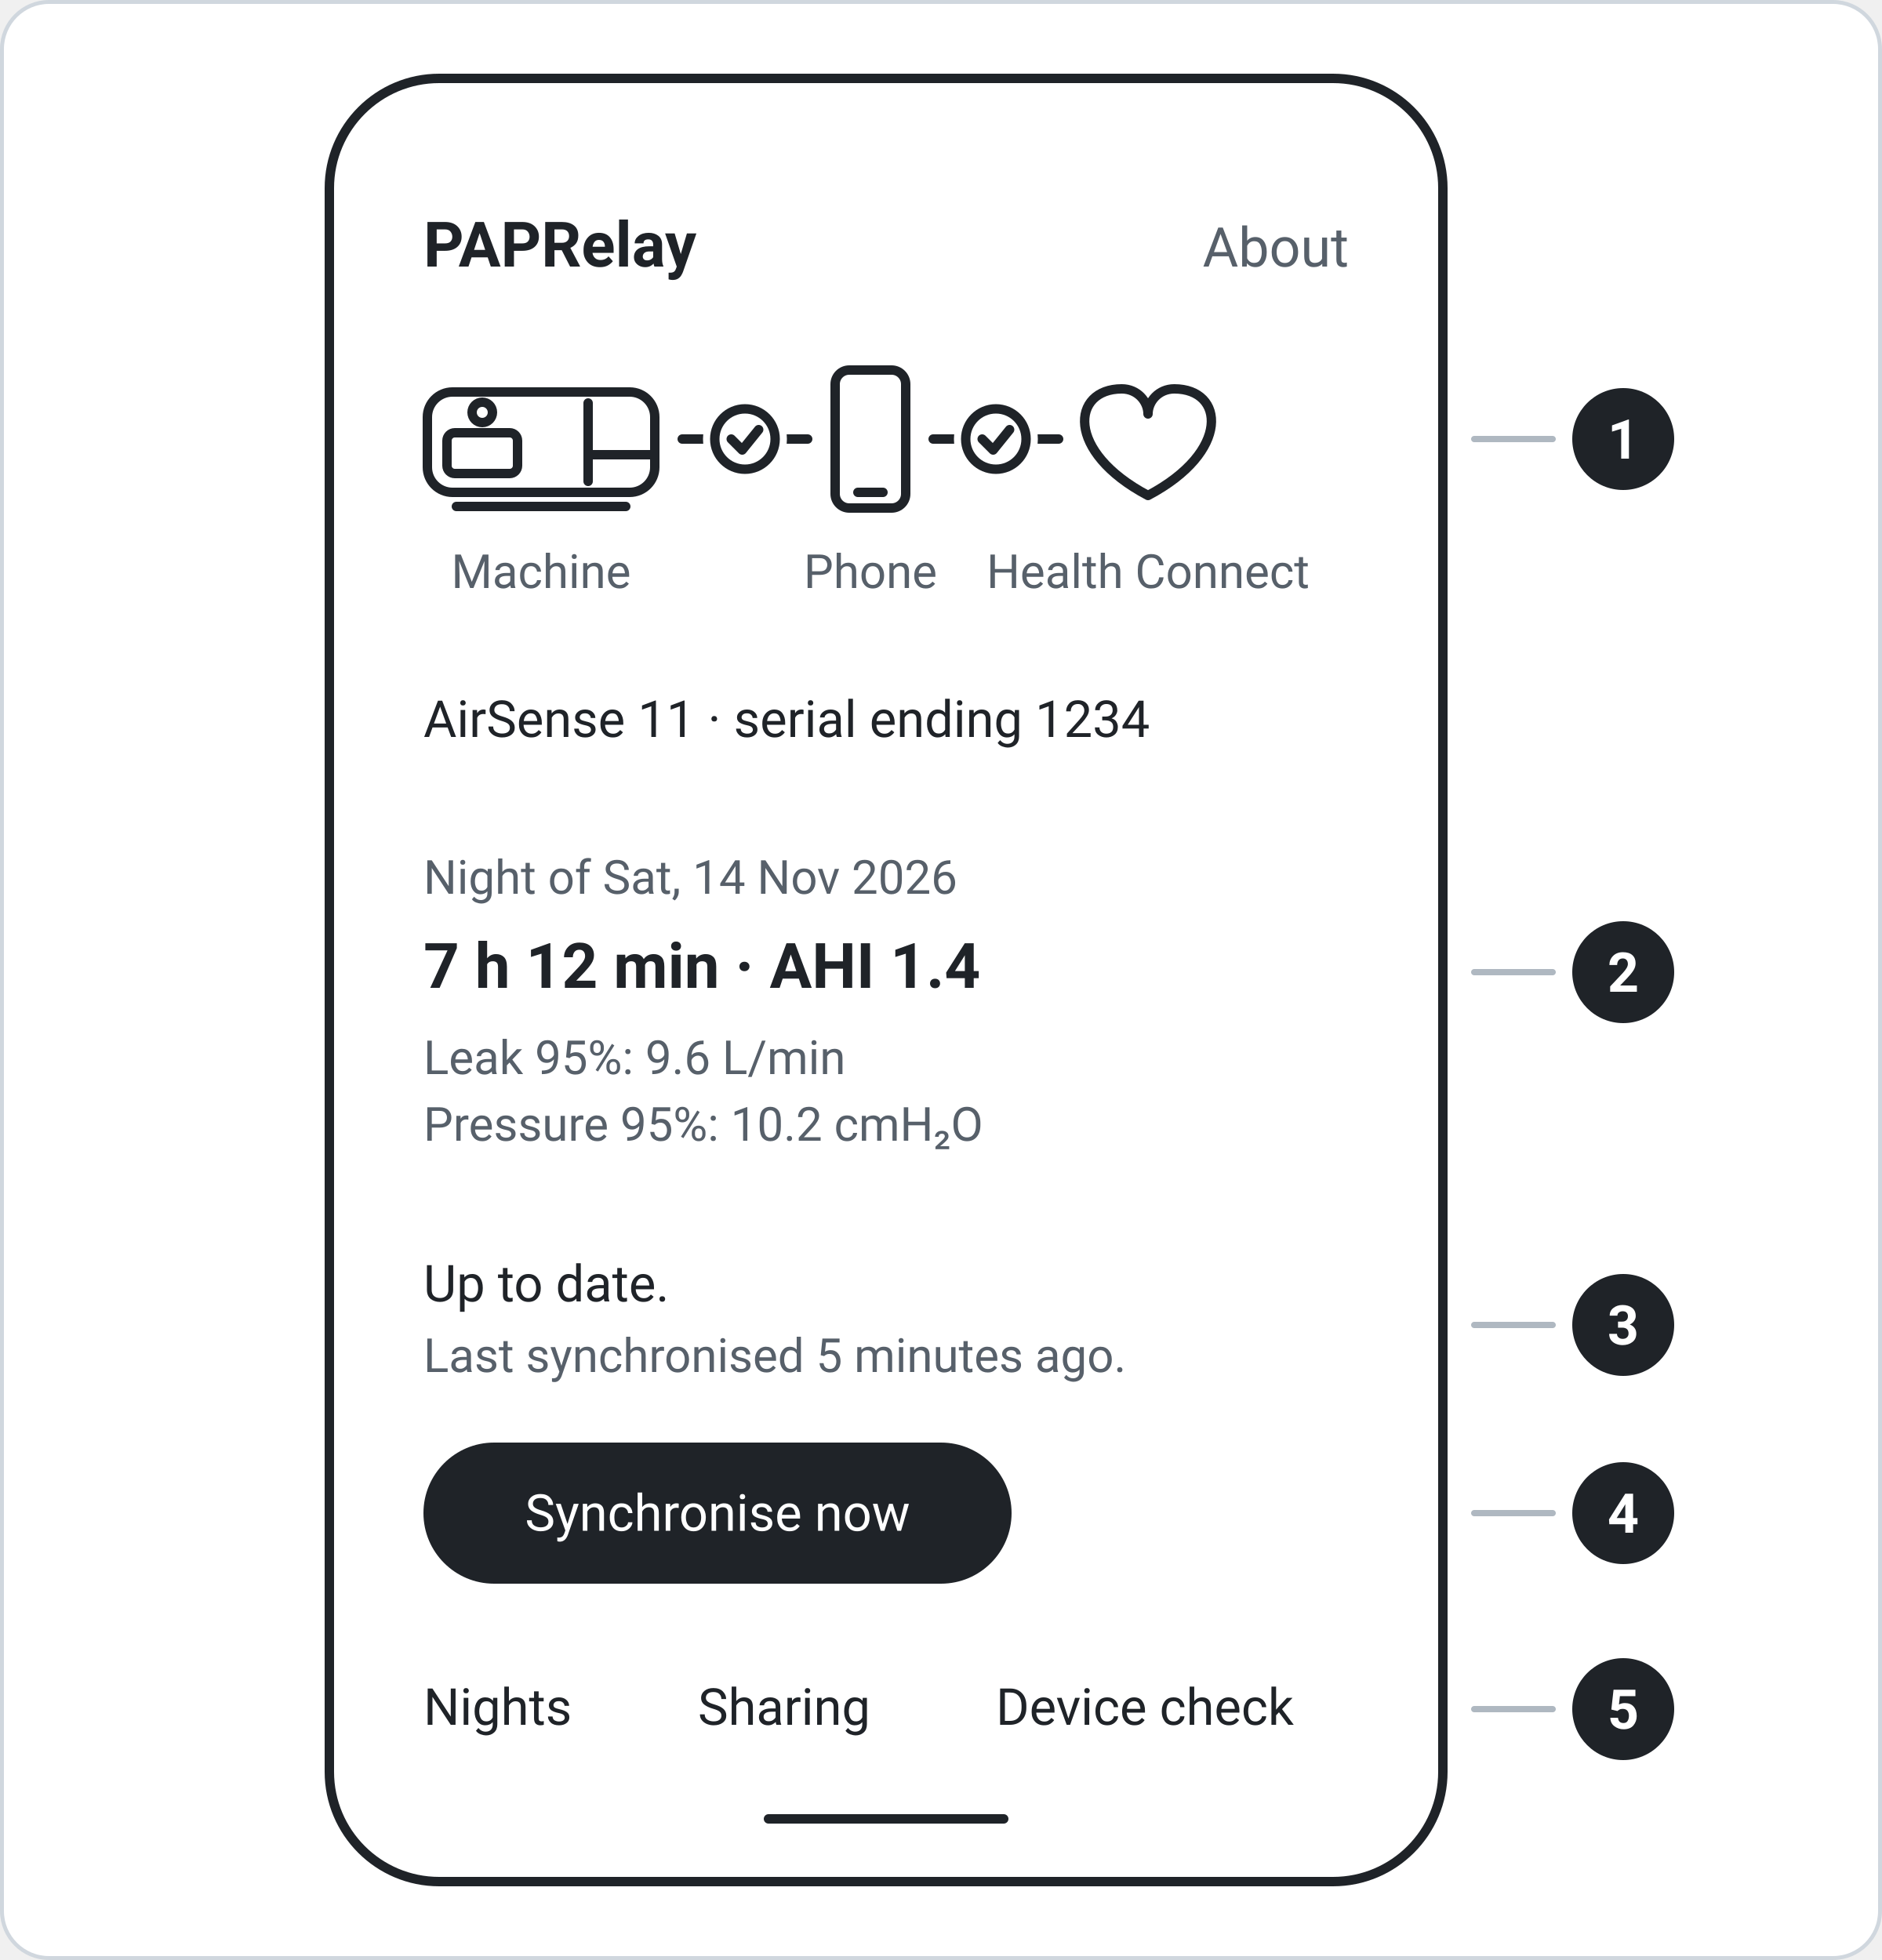
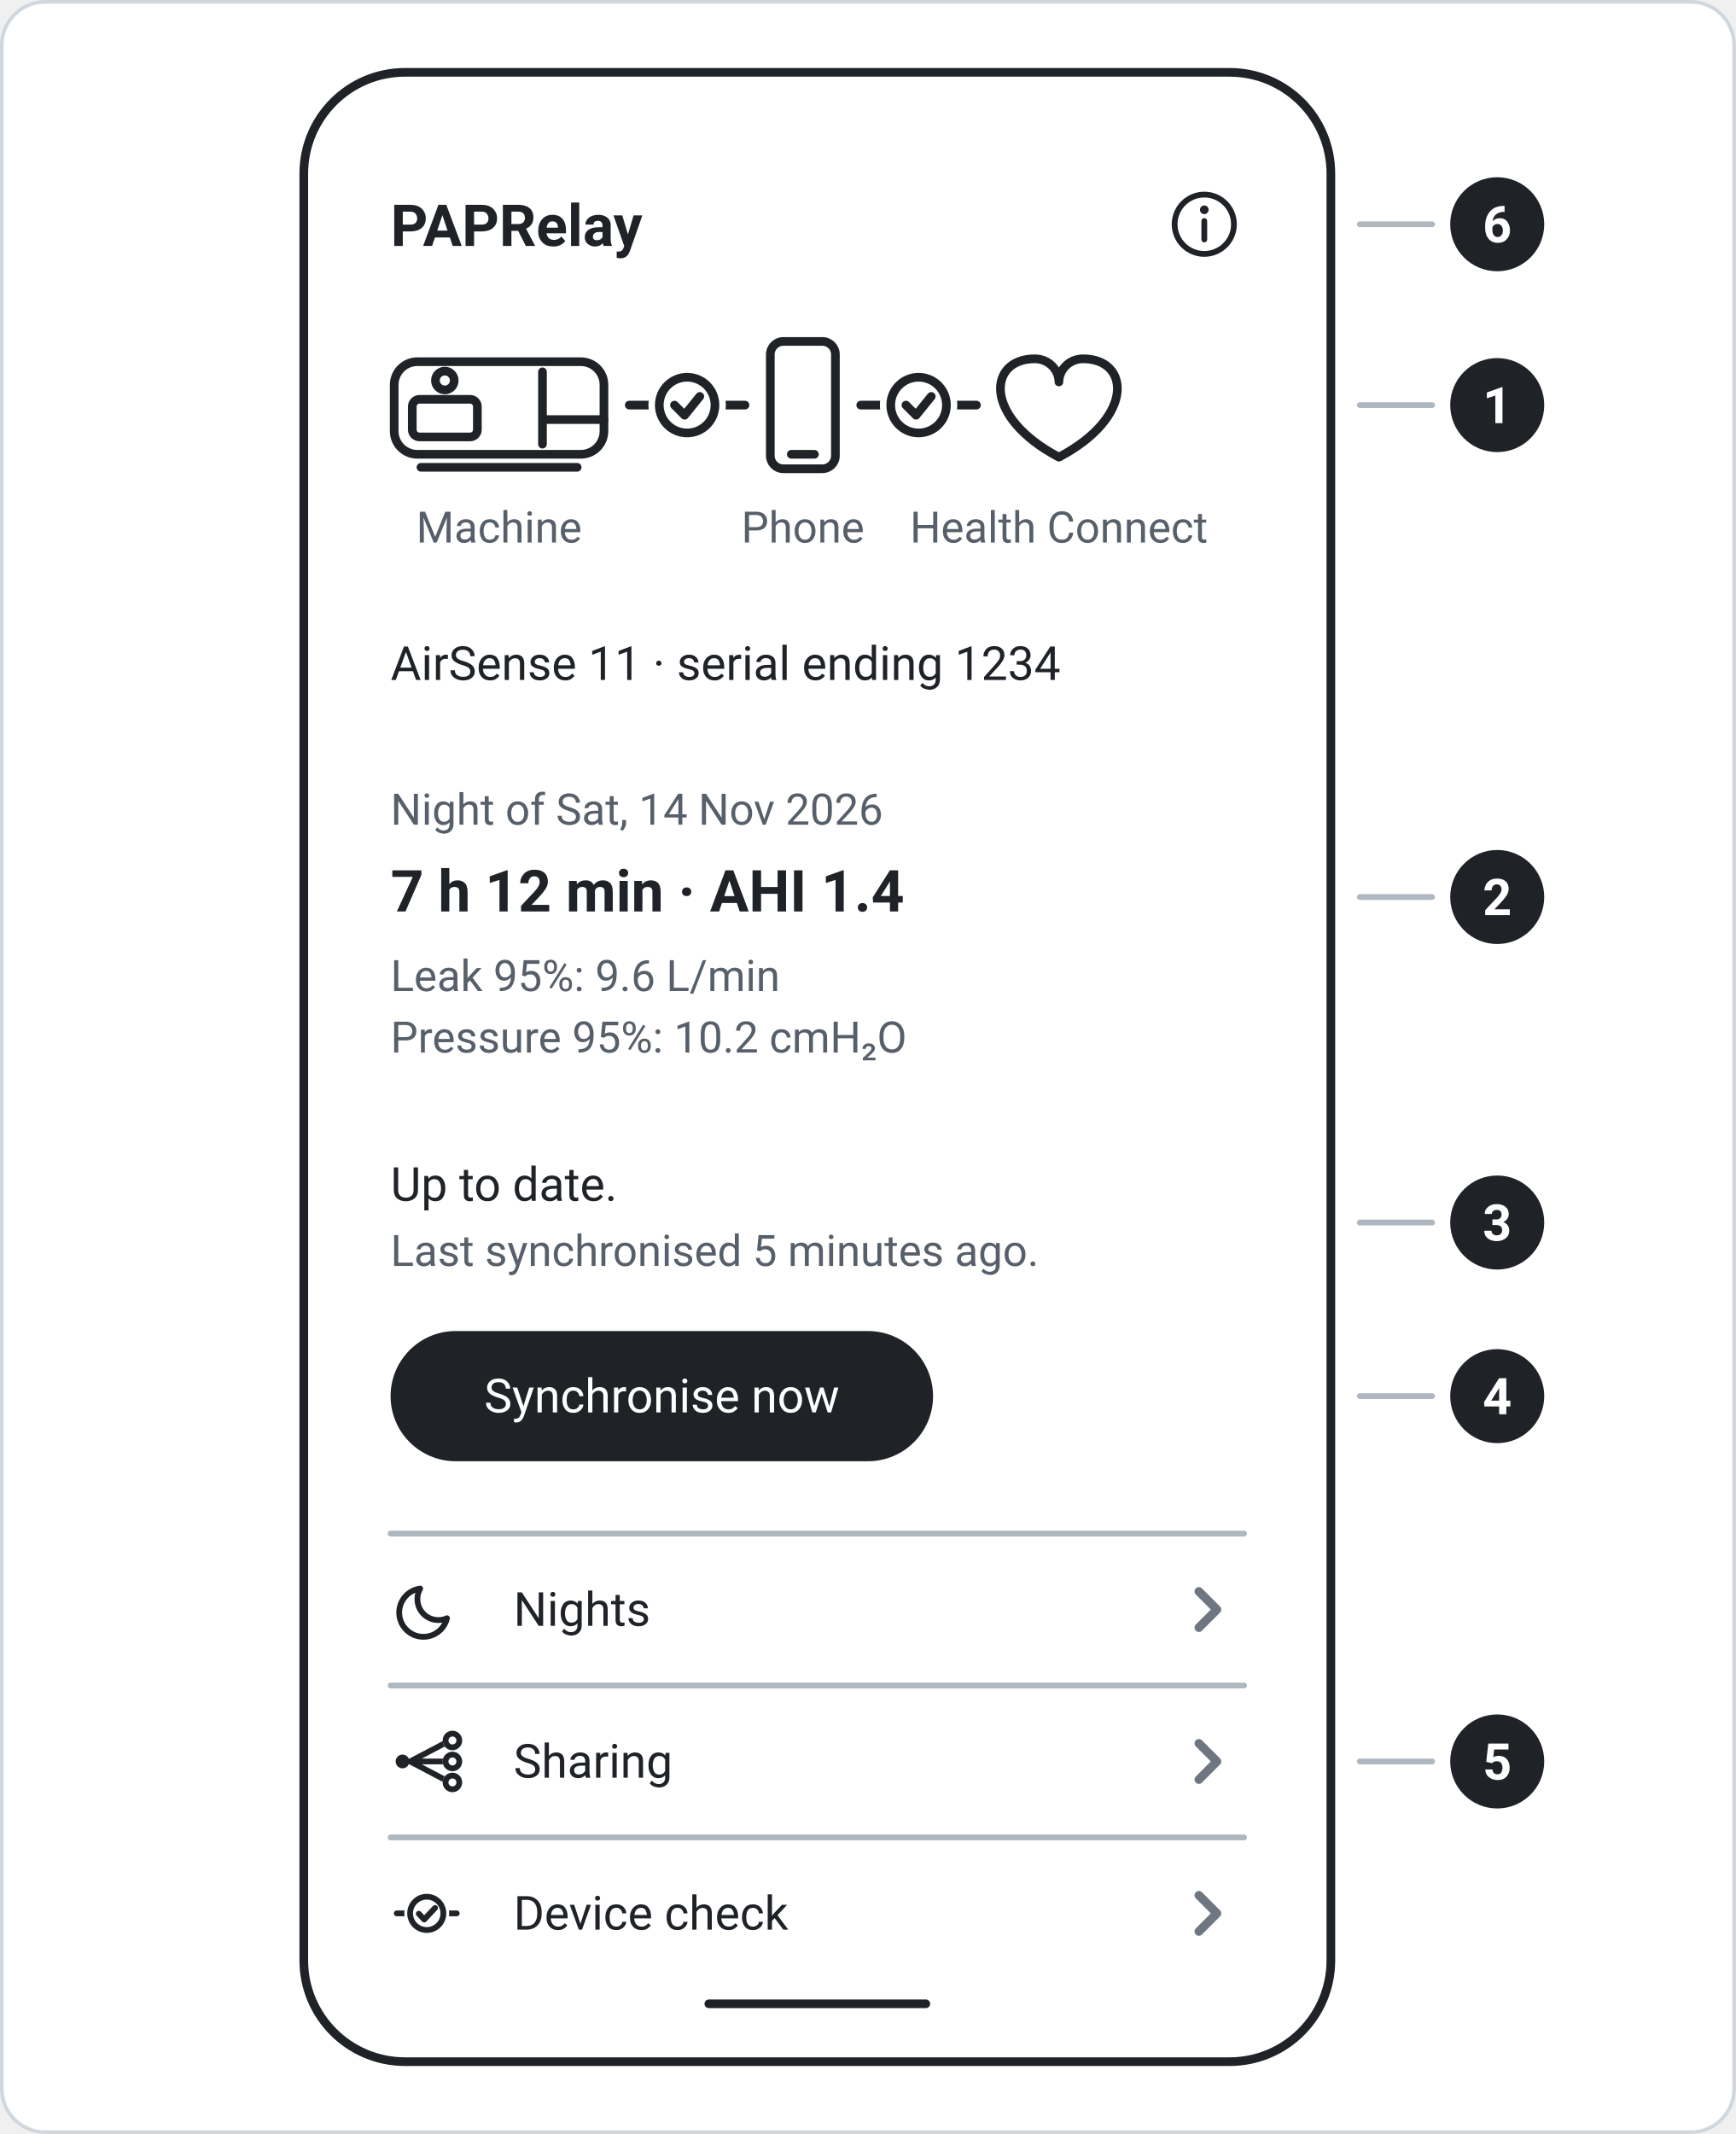
- <svg xmlns="http://www.w3.org/2000/svg" viewBox="0 0 480 500" width="480" height="500" role="img" aria-label="The home screen of PAPRelay, with five numbered parts: 1 the picture, 2 last night, 3 the status, 4 the Synchronise now button, 5 the other pages.">
+ <svg xmlns="http://www.w3.org/2000/svg" viewBox="0 0 480 590" width="480" height="590" role="img" aria-label="The home screen of PAPRelay, with six numbered parts: 1 the picture, 2 last night, 3 the status, 4 the Synchronise now button, 5 the rows for Nights, Sharing and Device check, 6 the i for About.">
  <style>
  .paper { fill: #ffffff; stroke: #d0d7de; stroke-width: 1; }
  .ink { fill: none; stroke: #1f2328; stroke-width: 2.4; stroke-linecap: round; stroke-linejoin: round; }
  .thin { fill: none; stroke: #1f2328; stroke-width: 1.6; stroke-linecap: round; stroke-linejoin: round; }
  .line { fill: none; stroke: #6e7781; stroke-width: 2.4; stroke-linecap: round; stroke-linejoin: round; }
  .faint { fill: none; stroke: #afb8c1; stroke-width: 1.6; stroke-linecap: round; stroke-linejoin: round; }
  .dash { stroke-dasharray: 7 7; }
  .solid { fill: #1f2328; stroke: none; }
  .hole { fill: #ffffff; stroke: none; }
  .bad { fill: #cf222e; stroke: none; }
  .badline { fill: none; stroke: #cf222e; stroke-width: 2.4; stroke-linecap: round; }
  .onbad { fill: none; stroke: #ffffff; stroke-width: 2.4; stroke-linecap: round; }
  text { font-family: -apple-system, "Segoe UI", Roboto, Helvetica, Arial, sans-serif; fill: #1f2328; }
  .t { font-size: 16px; }
  .b { font-size: 16px; font-weight: 600; }
  .s { font-size: 14px; fill: #57606a; }
  .c { font-size: 13px; }
  .x { font-size: 12px; fill: #57606a; }
  .num { font-size: 14px; font-weight: 700; fill: #ffffff; }
  .on { fill: #ffffff; }
  @media (prefers-color-scheme: dark) {
    .paper { fill: #0d1117; stroke: #30363d; }
    .ink, .thin { stroke: #e6edf3; }
    .line { stroke: #8b949e; }
    .faint { stroke: #484f58; }
    .solid { fill: #e6edf3; }
    .hole { fill: #0d1117; }
    .bad { fill: #f85149; }
    .badline { stroke: #f85149; }
    .onbad { stroke: #0d1117; }
    text { fill: #e6edf3; }
    .s, .x { fill: #8b949e; }
    .num, .on { fill: #0d1117; }
  }
</style>
-   <rect class="paper" x="0.5" y="0.5" width="479" height="499" rx="12" />
-   <rect class="ink" x="84" y="20" width="284" height="460" rx="28" />
-   <path class="ink" d="M196 464H256" />
+   <rect class="paper" x="0.5" y="0.5" width="479" height="589" rx="12" />
+   <rect class="ink" x="84" y="20" width="284" height="550" rx="28" />
+   <path class="ink" d="M196 554H256" />
  <text class="b" x="108" y="68" text-anchor="start">PAPRelay</text>
-   <text class="s" x="344" y="68" text-anchor="end">About</text>
+   <circle class="thin" cx="333" cy="62" r="8.2" />
+   <circle class="solid" cx="333" cy="58" r="1.2" />
+   <path class="thin" d="M333 61.1V66.2" />
  <rect class="ink" x="109" y="100" width="58" height="25.6" rx="6.4" />
  <rect class="ink" x="114" y="110.4" width="18" height="10.4" rx="2" />
  <circle class="ink" cx="123" cy="105.2" r="2.6" />
  <path class="ink" d="M150 102.8V122.8M150 116H167M116.4 129.2H159.6" />
  <rect class="ink" x="213" y="94.4" width="18" height="35.2" rx="3.6" />
  <path class="ink" d="M218.8 125.6H225.2" />
  <path class="ink" d="M292.8 126.4C271.6 115.2 273.3 99.2 286.1 99.2C290.1 99.2 292.8 102.4 292.8 105.6C292.8 102.4 295.5 99.2 299.5 99.2C312.3 99.2 314 115.2 292.8 126.4Z" />
  <path class="ink" d="M174 112H206" />
  <circle class="hole" cx="190" cy="112" r="10.7" />
  <circle class="ink" cx="190" cy="112" r="7.7" />
  <path class="ink" d="M186.5 112L189.3 114.8L193.5 109.6" />
  <path class="ink" d="M238 112H270" />
  <circle class="hole" cx="254" cy="112" r="10.7" />
  <circle class="ink" cx="254" cy="112" r="7.7" />
  <path class="ink" d="M250.5 112L253.3 114.8L257.5 109.6" />
  <text class="x" x="138" y="150" text-anchor="middle">Machine</text>
  <text class="x" x="222" y="150" text-anchor="middle">Phone</text>
  <text class="x" x="292.8" y="150" text-anchor="middle">Health Connect</text>
  <text class="c" x="108" y="188" text-anchor="start">AirSense 11 · serial ending 1234</text>
  <text class="x" x="108" y="228" text-anchor="start">Night of Sat, 14 Nov 2026</text>
  <text class="b" x="108" y="252" text-anchor="start">7 h 12 min · AHI 1.4</text>
  <text class="x" x="108" y="274" text-anchor="start">Leak 95%: 9.6 L/min</text>
  <text class="x" x="108" y="291" text-anchor="start">Pressure 95%: 10.2 cmH₂O</text>
  <text class="c" x="108" y="332" text-anchor="start">Up to date.</text>
  <text class="x" x="108" y="350" text-anchor="start">Last synchronised 5 minutes ago.</text>
  <rect class="solid" x="108" y="368" width="150" height="36" rx="18" />
  <text class="c on" x="183" y="390.5" text-anchor="middle">Synchronise now</text>
-   <text class="c" x="108" y="440" text-anchor="start">Nights</text>
-   <text class="c" x="178" y="440" text-anchor="start">Sharing</text>
-   <text class="c" x="254" y="440" text-anchor="start">Device check</text>
+   <path class="faint" d="M108 424H344" />
+   <path class="thin" d="M116.2 439.2A6.7 6.7 0 1 0 123.6 447.4A5.8 5.8 0 0 1 116.2 439.2Z" />
+   <text class="c" x="142" y="449.5" text-anchor="start">Nights</text>
+   <path class="line" d="M331.5 440L336.5 445L331.5 450" />
+   <path class="faint" d="M108 466H344" />
+   <circle class="solid" cx="111.3" cy="487" r="1.9" />
+   <path class="thin" d="M113.4 487L123.8 487M113.4 487L123.5 481.7M113.4 487L123.5 492.3" />
+   <circle class="hole" cx="125.1" cy="487" r="2.7" />
+   <circle class="thin" cx="125.1" cy="487" r="1.9" />
+   <circle class="hole" cx="125.1" cy="481.2" r="2.7" />
+   <circle class="thin" cx="125.1" cy="481.2" r="1.9" />
+   <circle class="hole" cx="125.1" cy="492.8" r="2.7" />
+   <circle class="thin" cx="125.1" cy="492.8" r="1.9" />
+   <text class="c" x="142" y="491.5" text-anchor="start">Sharing</text>
+   <path class="line" d="M331.5 482L336.5 487L331.5 492" />
+   <path class="faint" d="M108 508H344" />
+   <path class="thin" d="M109.7 529H126.3" />
+   <circle class="hole" cx="118" cy="529" r="6.2" />
+   <circle class="thin" cx="118" cy="529" r="4.6" />
+   <path class="thin" d="M115.8 529.1L117.3 530.7L120.3 527.5" />
+   <text class="c" x="142" y="533.5" text-anchor="start">Device check</text>
+   <path class="line" d="M331.5 524L336.5 529L331.5 534" />
  <path class="faint" d="M376 112H396" />
  <circle class="solid" cx="414" cy="112" r="13" />
  <text class="num" x="414" y="117" text-anchor="middle">1</text>
  <path class="faint" d="M376 248H396" />
  <circle class="solid" cx="414" cy="248" r="13" />
  <text class="num" x="414" y="253" text-anchor="middle">2</text>
  <path class="faint" d="M376 338H396" />
  <circle class="solid" cx="414" cy="338" r="13" />
  <text class="num" x="414" y="343" text-anchor="middle">3</text>
  <path class="faint" d="M376 386H396" />
  <circle class="solid" cx="414" cy="386" r="13" />
  <text class="num" x="414" y="391" text-anchor="middle">4</text>
-   <path class="faint" d="M376 436H396" />
-   <circle class="solid" cx="414" cy="436" r="13" />
-   <text class="num" x="414" y="441" text-anchor="middle">5</text>
+   <path class="faint" d="M376 487H396" />
+   <circle class="solid" cx="414" cy="487" r="13" />
+   <text class="num" x="414" y="492" text-anchor="middle">5</text>
+   <path class="faint" d="M376 62H396" />
+   <circle class="solid" cx="414" cy="62" r="13" />
+   <text class="num" x="414" y="67" text-anchor="middle">6</text>
</svg>
